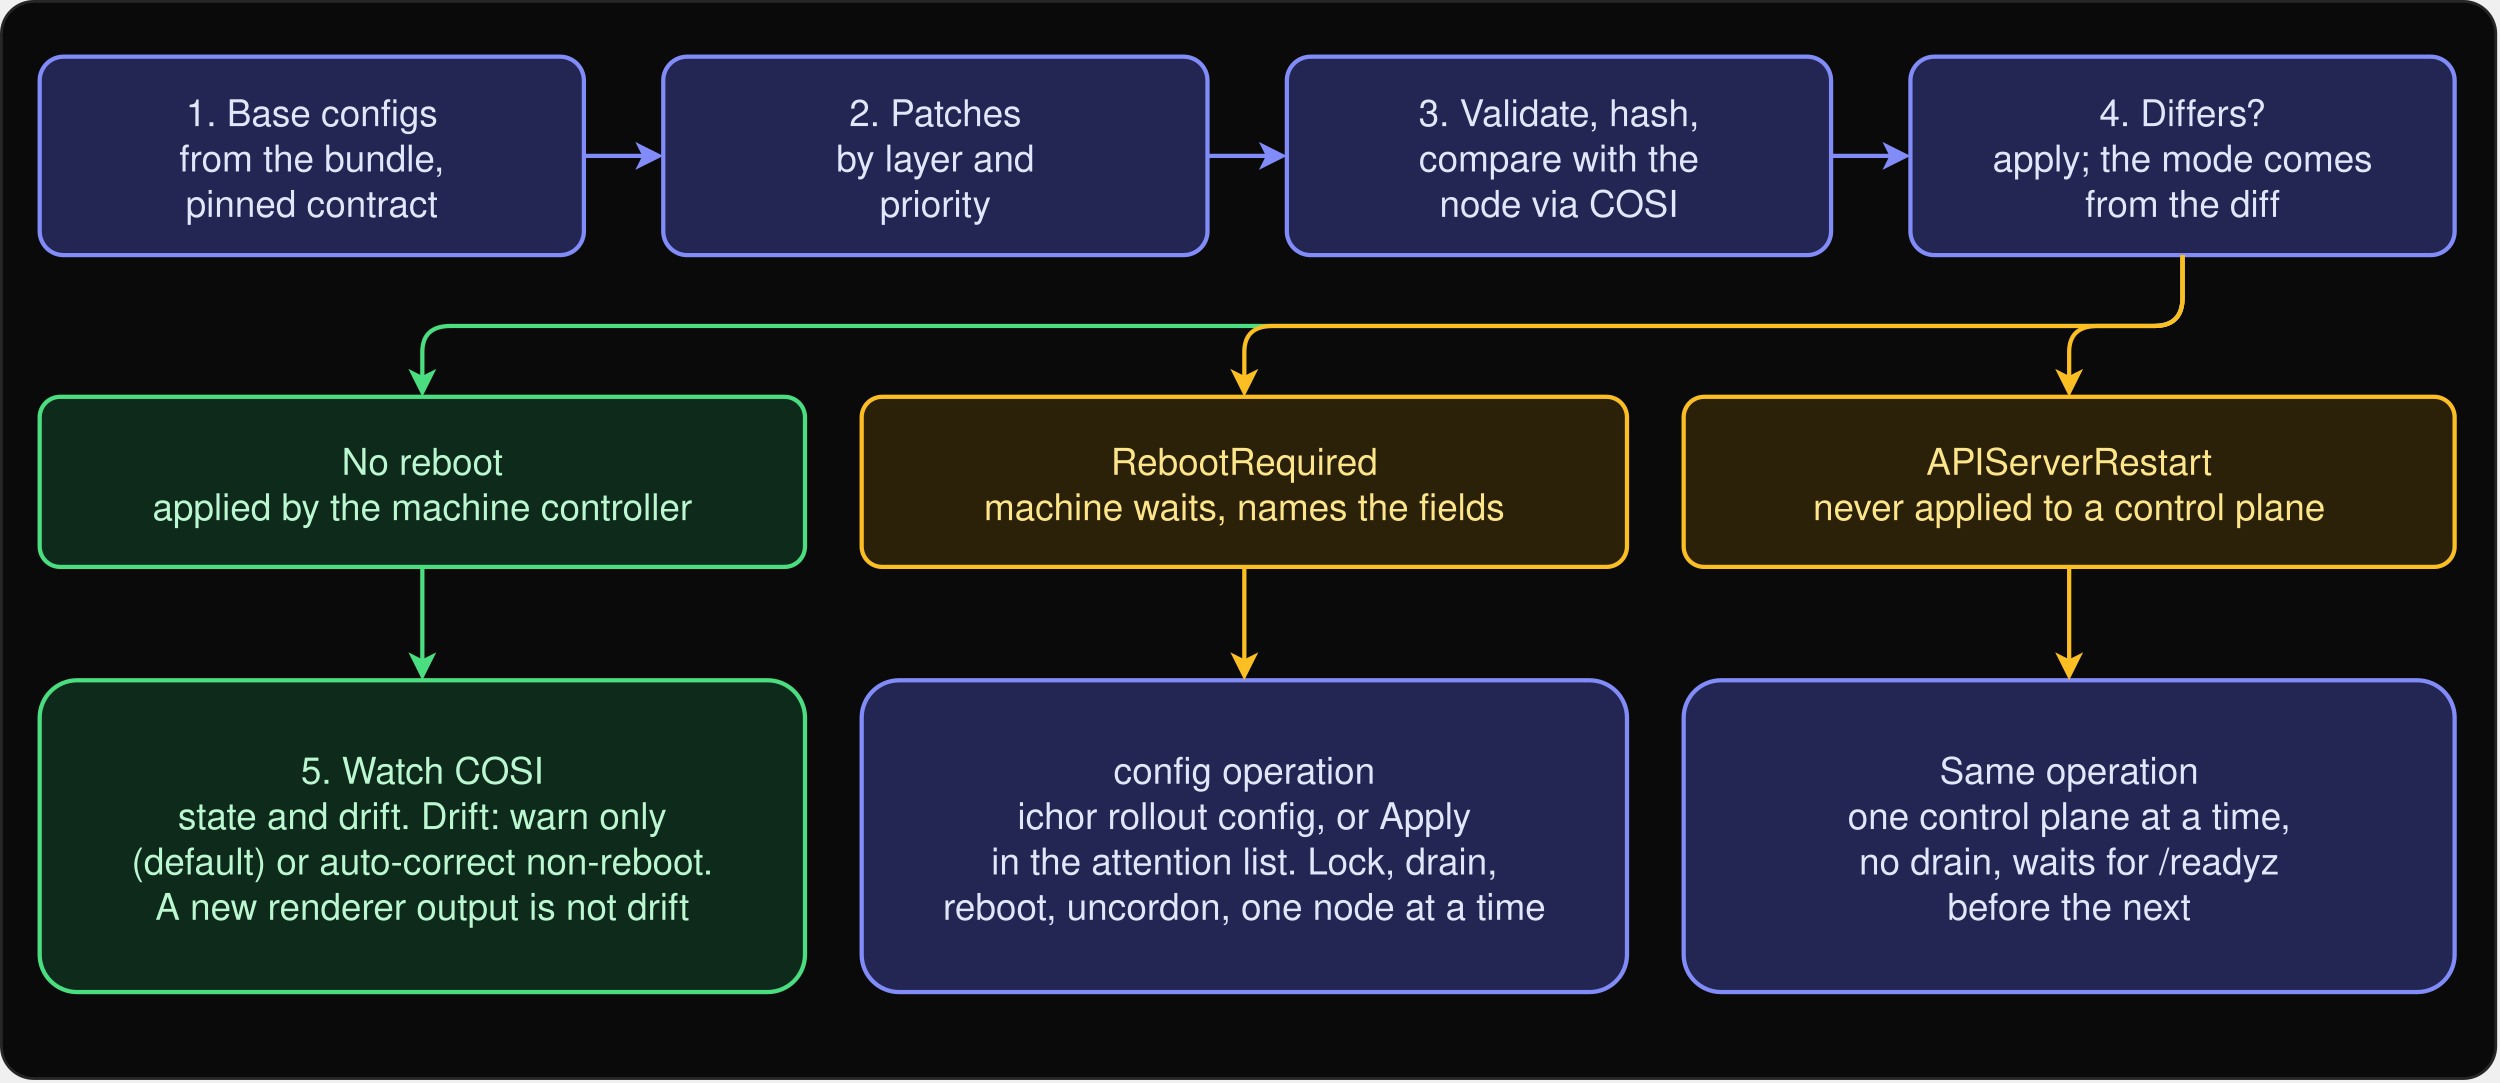
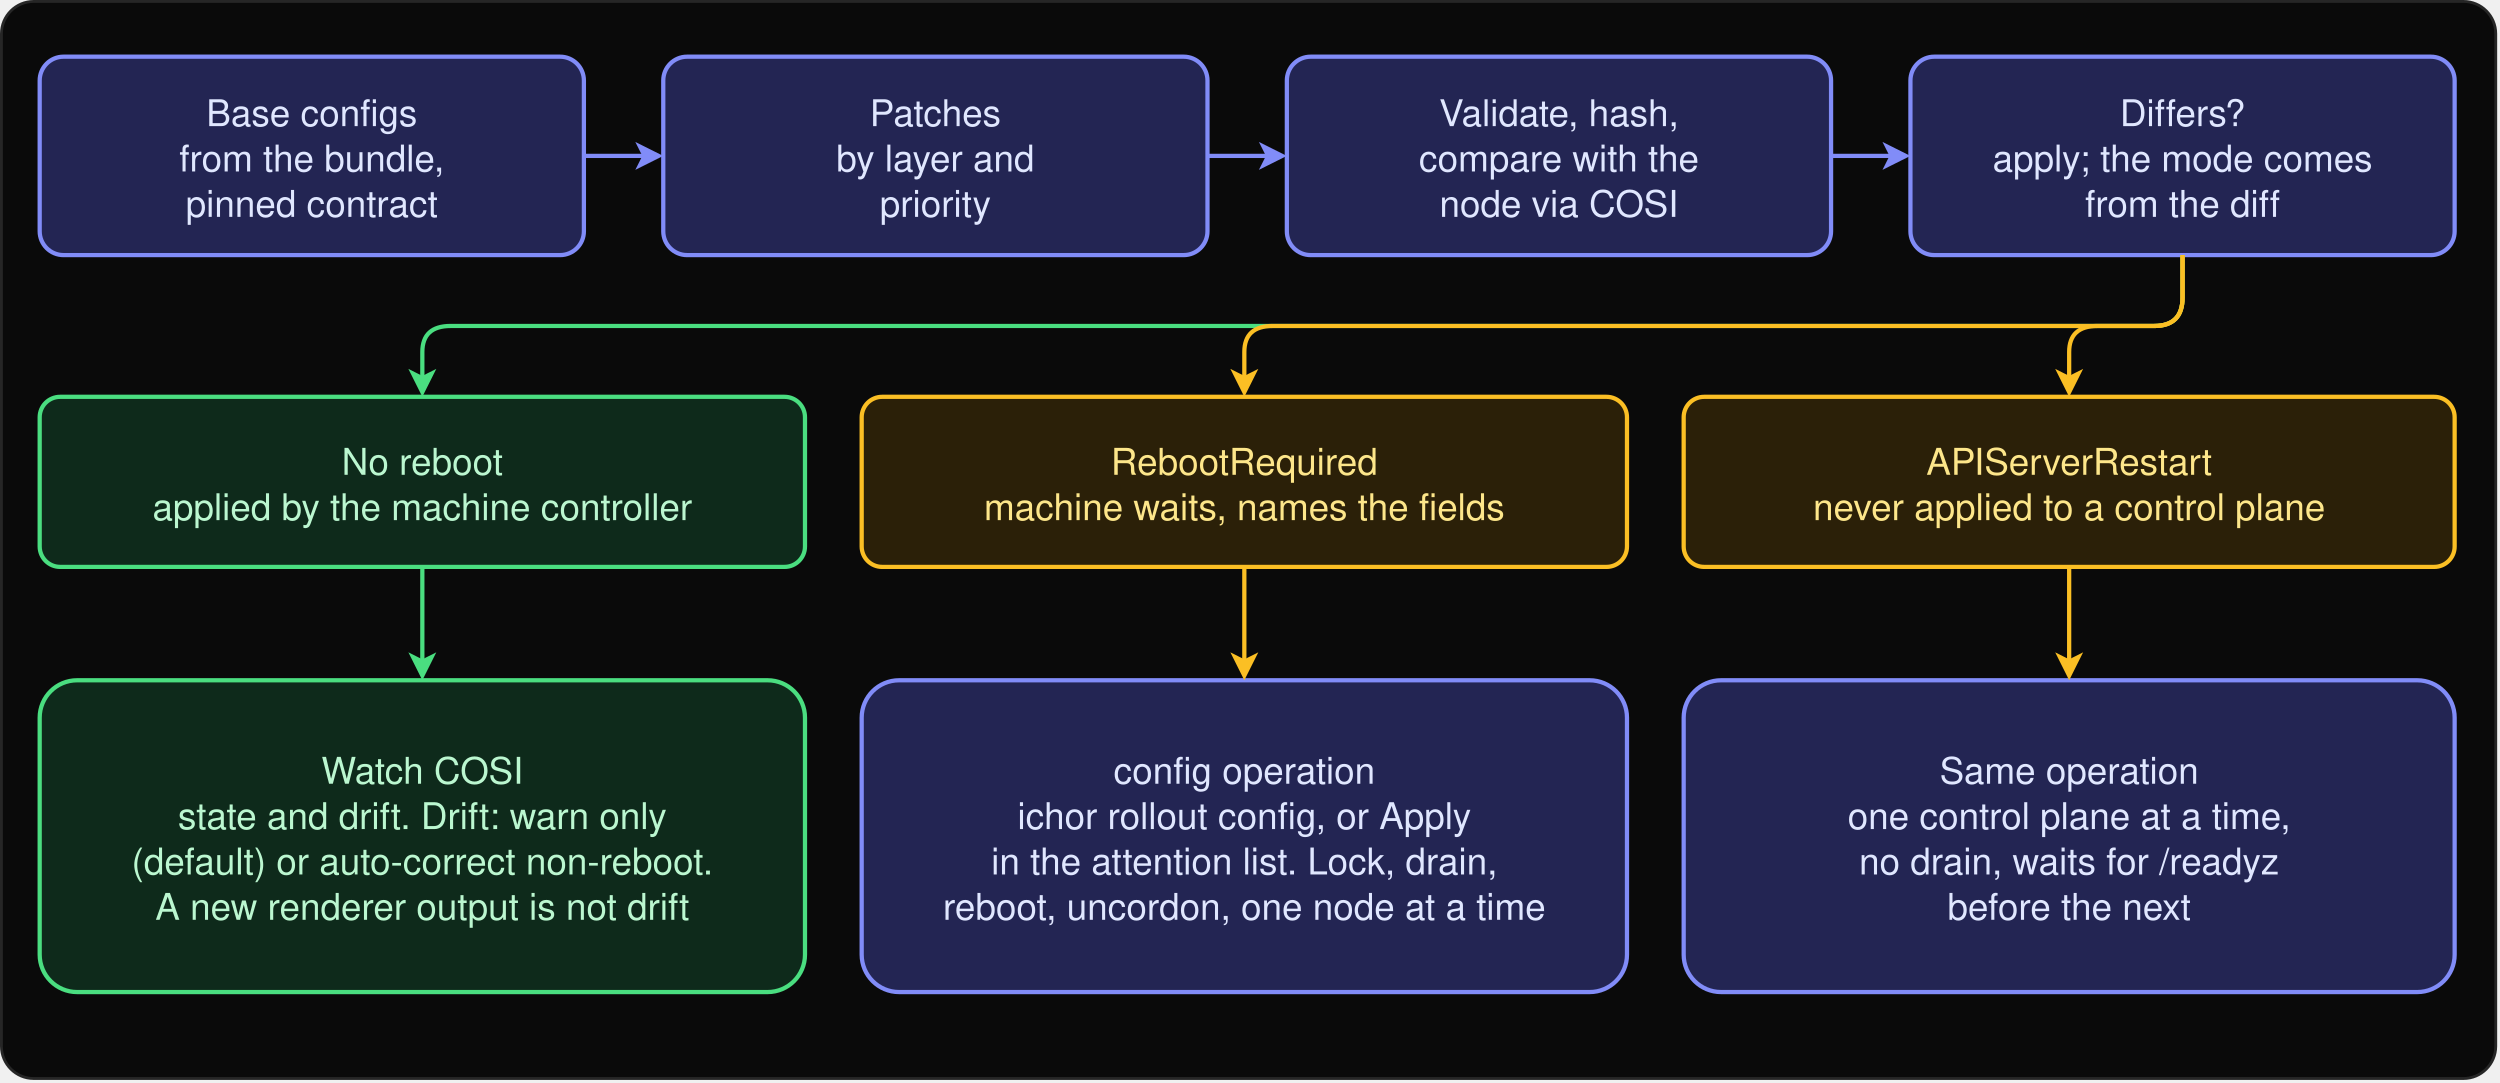
- <svg xmlns="http://www.w3.org/2000/svg" style="background: transparent; background-color: transparent; color-scheme: dark;" version="1.1" width="882px" height="382px" viewBox="0 0 882 382" content="&lt;mxfile host=&quot;Electron&quot;&gt;&#10;  &lt;diagram id=&quot;d&quot; name=&quot;d&quot;&gt;&#10;    &lt;mxGraphModel grid=&quot;0&quot; gridSize=&quot;10&quot; guides=&quot;1&quot; tooltips=&quot;1&quot; connect=&quot;1&quot; arrows=&quot;1&quot; fold=&quot;0&quot; page=&quot;0&quot; pageScale=&quot;1&quot; pageWidth=&quot;900&quot; pageHeight=&quot;400&quot; math=&quot;0&quot; shadow=&quot;0&quot;&gt;&#10;      &lt;root&gt;&#10;        &lt;mxCell id=&quot;0&quot; style=&quot;html=0;&quot; /&gt;&#10;        &lt;mxCell id=&quot;1&quot; parent=&quot;0&quot; style=&quot;html=0;&quot; /&gt;&#10;        &lt;mxCell id=&quot;bg&quot; parent=&quot;1&quot; style=&quot;rounded=1;arcSize=3;fillColor=light-dark(#FFFFFF,#0A0A0A);strokeColor=light-dark(#E5E5E5,#262626);strokeWidth=1;html=0;&quot; value=&quot;&quot; vertex=&quot;1&quot;&gt;&#10;          &lt;mxGeometry height=&quot;380&quot; width=&quot;880&quot; x=&quot;10&quot; y=&quot;10&quot; as=&quot;geometry&quot; /&gt;&#10;        &lt;/mxCell&gt;&#10;        &lt;mxCell id=&quot;a&quot; parent=&quot;1&quot; style=&quot;rounded=1;arcSize=12;fillColor=light-dark(#EEF2FF,#232553);strokeColor=light-dark(#6366F1,#818CF8);strokeWidth=1.5;fontColor=light-dark(#1E1B4B,#E0E7FF);fontFamily=Helvetica;fontSize=13;align=center;verticalAlign=middle;html=0;&quot; value=&quot;1. Base configs&amp;#xa;from the bundle,&amp;#xa;pinned contract&quot; vertex=&quot;1&quot;&gt;&#10;          &lt;mxGeometry height=&quot;70&quot; width=&quot;192&quot; x=&quot;24&quot; y=&quot;30&quot; as=&quot;geometry&quot; /&gt;&#10;        &lt;/mxCell&gt;&#10;        &lt;mxCell id=&quot;b&quot; parent=&quot;1&quot; style=&quot;rounded=1;arcSize=12;fillColor=light-dark(#EEF2FF,#232553);strokeColor=light-dark(#6366F1,#818CF8);strokeWidth=1.5;fontColor=light-dark(#1E1B4B,#E0E7FF);fontFamily=Helvetica;fontSize=13;align=center;verticalAlign=middle;html=0;&quot; value=&quot;2. Patches&amp;#xa;by layer and&amp;#xa;priority&quot; vertex=&quot;1&quot;&gt;&#10;          &lt;mxGeometry height=&quot;70&quot; width=&quot;192&quot; x=&quot;244&quot; y=&quot;30&quot; as=&quot;geometry&quot; /&gt;&#10;        &lt;/mxCell&gt;&#10;        &lt;mxCell id=&quot;c&quot; parent=&quot;1&quot; style=&quot;rounded=1;arcSize=12;fillColor=light-dark(#EEF2FF,#232553);strokeColor=light-dark(#6366F1,#818CF8);strokeWidth=1.5;fontColor=light-dark(#1E1B4B,#E0E7FF);fontFamily=Helvetica;fontSize=13;align=center;verticalAlign=middle;html=0;&quot; value=&quot;3. Validate, hash,&amp;#xa;compare with the&amp;#xa;node via COSI&quot; vertex=&quot;1&quot;&gt;&#10;          &lt;mxGeometry height=&quot;70&quot; width=&quot;192&quot; x=&quot;464&quot; y=&quot;30&quot; as=&quot;geometry&quot; /&gt;&#10;        &lt;/mxCell&gt;&#10;        &lt;mxCell id=&quot;d&quot; parent=&quot;1&quot; style=&quot;rounded=1;arcSize=12;fillColor=light-dark(#EEF2FF,#232553);strokeColor=light-dark(#6366F1,#818CF8);strokeWidth=1.5;fontColor=light-dark(#1E1B4B,#E0E7FF);fontFamily=Helvetica;fontSize=13;align=center;verticalAlign=middle;html=0;&quot; value=&quot;4. Differs?&amp;#xa;apply; the mode comes&amp;#xa;from the diff&quot; vertex=&quot;1&quot;&gt;&#10;          &lt;mxGeometry height=&quot;70&quot; width=&quot;192&quot; x=&quot;684&quot; y=&quot;30&quot; as=&quot;geometry&quot; /&gt;&#10;        &lt;/mxCell&gt;&#10;        &lt;mxCell id=&quot;m1&quot; parent=&quot;1&quot; style=&quot;rounded=1;arcSize=12;fillColor=light-dark(#F0FDF4,#0E2A1B);strokeColor=light-dark(#16A34A,#4ADE80);strokeWidth=1.5;fontColor=light-dark(#14532D,#BBF7D0);fontFamily=Helvetica;fontSize=13;align=center;verticalAlign=middle;html=0;&quot; value=&quot;No reboot&amp;#xa;applied by the machine controller&quot; vertex=&quot;1&quot;&gt;&#10;          &lt;mxGeometry height=&quot;60&quot; width=&quot;270&quot; x=&quot;24&quot; y=&quot;150&quot; as=&quot;geometry&quot; /&gt;&#10;        &lt;/mxCell&gt;&#10;        &lt;mxCell id=&quot;m2&quot; parent=&quot;1&quot; style=&quot;rounded=1;arcSize=12;fillColor=light-dark(#FFFBEB,#2B2008);strokeColor=light-dark(#D97706,#FBBF24);strokeWidth=1.5;fontColor=light-dark(#78350F,#FDE68A);fontFamily=Helvetica;fontSize=13;align=center;verticalAlign=middle;html=0;&quot; value=&quot;RebootRequired&amp;#xa;machine waits, names the fields&quot; vertex=&quot;1&quot;&gt;&#10;          &lt;mxGeometry height=&quot;60&quot; width=&quot;270&quot; x=&quot;314&quot; y=&quot;150&quot; as=&quot;geometry&quot; /&gt;&#10;        &lt;/mxCell&gt;&#10;        &lt;mxCell id=&quot;m3&quot; parent=&quot;1&quot; style=&quot;rounded=1;arcSize=12;fillColor=light-dark(#FFFBEB,#2B2008);strokeColor=light-dark(#D97706,#FBBF24);strokeWidth=1.5;fontColor=light-dark(#78350F,#FDE68A);fontFamily=Helvetica;fontSize=13;align=center;verticalAlign=middle;html=0;&quot; value=&quot;APIServerRestart&amp;#xa;never applied to a control plane&quot; vertex=&quot;1&quot;&gt;&#10;          &lt;mxGeometry height=&quot;60&quot; width=&quot;272&quot; x=&quot;604&quot; y=&quot;150&quot; as=&quot;geometry&quot; /&gt;&#10;        &lt;/mxCell&gt;&#10;        &lt;mxCell id=&quot;e&quot; parent=&quot;1&quot; style=&quot;rounded=1;arcSize=12;fillColor=light-dark(#F0FDF4,#0E2A1B);strokeColor=light-dark(#16A34A,#4ADE80);strokeWidth=1.5;fontColor=light-dark(#14532D,#BBF7D0);fontFamily=Helvetica;fontSize=13;align=center;verticalAlign=middle;html=0;&quot; value=&quot;5. Watch COSI&amp;#xa;state and drift. Drift: warn only&amp;#xa;(default) or auto-correct non-reboot.&amp;#xa;A new renderer output is not drift&quot; vertex=&quot;1&quot;&gt;&#10;          &lt;mxGeometry height=&quot;110&quot; width=&quot;270&quot; x=&quot;24&quot; y=&quot;250&quot; as=&quot;geometry&quot; /&gt;&#10;        &lt;/mxCell&gt;&#10;        &lt;mxCell id=&quot;o1&quot; parent=&quot;1&quot; style=&quot;rounded=1;arcSize=12;fillColor=light-dark(#EEF2FF,#232553);strokeColor=light-dark(#6366F1,#818CF8);strokeWidth=1.5;fontColor=light-dark(#1E1B4B,#E0E7FF);fontFamily=Helvetica;fontSize=13;align=center;verticalAlign=middle;html=0;&quot; value=&quot;config operation&amp;#xa;ichor rollout config, or Apply&amp;#xa;in the attention list. Lock, drain,&amp;#xa;reboot, uncordon, one node at a time&quot; vertex=&quot;1&quot;&gt;&#10;          &lt;mxGeometry height=&quot;110&quot; width=&quot;270&quot; x=&quot;314&quot; y=&quot;250&quot; as=&quot;geometry&quot; /&gt;&#10;        &lt;/mxCell&gt;&#10;        &lt;mxCell id=&quot;o2&quot; parent=&quot;1&quot; style=&quot;rounded=1;arcSize=12;fillColor=light-dark(#EEF2FF,#232553);strokeColor=light-dark(#6366F1,#818CF8);strokeWidth=1.5;fontColor=light-dark(#1E1B4B,#E0E7FF);fontFamily=Helvetica;fontSize=13;align=center;verticalAlign=middle;html=0;&quot; value=&quot;Same operation&amp;#xa;one control plane at a time,&amp;#xa;no drain, waits for /readyz&amp;#xa;before the next&quot; vertex=&quot;1&quot;&gt;&#10;          &lt;mxGeometry height=&quot;110&quot; width=&quot;272&quot; x=&quot;604&quot; y=&quot;250&quot; as=&quot;geometry&quot; /&gt;&#10;        &lt;/mxCell&gt;&#10;        &lt;mxCell id=&quot;e0&quot; edge=&quot;1&quot; parent=&quot;1&quot; source=&quot;a&quot; style=&quot;edgeStyle=orthogonalEdgeStyle;rounded=1;orthogonalLoop=1;jettySize=auto;strokeColor=light-dark(#6366F1,#818CF8);strokeWidth=1.5;endArrow=classic;endFill=1;endSize=5;startArrow=none;startFill=1;startSize=5;fontColor=light-dark(#404040,#D4D4D4);fontFamily=Helvetica;fontSize=12;labelBackgroundColor=light-dark(#FFFFFF,#0A0A0A);exitX=1;exitY=0.5;exitDx=0;exitDy=0;entryX=0;entryY=0.5;entryDx=0;entryDy=0;html=0;&quot; target=&quot;b&quot; value=&quot;&quot;&gt;&#10;          &lt;mxGeometry relative=&quot;1&quot; as=&quot;geometry&quot; /&gt;&#10;        &lt;/mxCell&gt;&#10;        &lt;mxCell id=&quot;e1&quot; edge=&quot;1&quot; parent=&quot;1&quot; source=&quot;b&quot; style=&quot;edgeStyle=orthogonalEdgeStyle;rounded=1;orthogonalLoop=1;jettySize=auto;strokeColor=light-dark(#6366F1,#818CF8);strokeWidth=1.5;endArrow=classic;endFill=1;endSize=5;startArrow=none;startFill=1;startSize=5;fontColor=light-dark(#404040,#D4D4D4);fontFamily=Helvetica;fontSize=12;labelBackgroundColor=light-dark(#FFFFFF,#0A0A0A);exitX=1;exitY=0.5;exitDx=0;exitDy=0;entryX=0;entryY=0.5;entryDx=0;entryDy=0;html=0;&quot; target=&quot;c&quot; value=&quot;&quot;&gt;&#10;          &lt;mxGeometry relative=&quot;1&quot; as=&quot;geometry&quot; /&gt;&#10;        &lt;/mxCell&gt;&#10;        &lt;mxCell id=&quot;e2&quot; edge=&quot;1&quot; parent=&quot;1&quot; source=&quot;c&quot; style=&quot;edgeStyle=orthogonalEdgeStyle;rounded=1;orthogonalLoop=1;jettySize=auto;strokeColor=light-dark(#6366F1,#818CF8);strokeWidth=1.5;endArrow=classic;endFill=1;endSize=5;startArrow=none;startFill=1;startSize=5;fontColor=light-dark(#404040,#D4D4D4);fontFamily=Helvetica;fontSize=12;labelBackgroundColor=light-dark(#FFFFFF,#0A0A0A);exitX=1;exitY=0.5;exitDx=0;exitDy=0;entryX=0;entryY=0.5;entryDx=0;entryDy=0;html=0;&quot; target=&quot;d&quot; value=&quot;&quot;&gt;&#10;          &lt;mxGeometry relative=&quot;1&quot; as=&quot;geometry&quot; /&gt;&#10;        &lt;/mxCell&gt;&#10;        &lt;mxCell id=&quot;e3&quot; edge=&quot;1&quot; parent=&quot;1&quot; source=&quot;d&quot; style=&quot;edgeStyle=orthogonalEdgeStyle;rounded=1;orthogonalLoop=1;jettySize=auto;strokeColor=light-dark(#16A34A,#4ADE80);strokeWidth=1.5;endArrow=classic;endFill=1;endSize=5;startArrow=none;startFill=1;startSize=5;fontColor=light-dark(#404040,#D4D4D4);fontFamily=Helvetica;fontSize=12;labelBackgroundColor=light-dark(#FFFFFF,#0A0A0A);exitX=0.5;exitY=1;exitDx=0;exitDy=0;entryX=0.5;entryY=0;entryDx=0;entryDy=0;html=0;&quot; target=&quot;m1&quot; value=&quot;&quot;&gt;&#10;          &lt;mxGeometry relative=&quot;1&quot; as=&quot;geometry&quot; /&gt;&#10;        &lt;/mxCell&gt;&#10;        &lt;mxCell id=&quot;e4&quot; edge=&quot;1&quot; parent=&quot;1&quot; source=&quot;d&quot; style=&quot;edgeStyle=orthogonalEdgeStyle;rounded=1;orthogonalLoop=1;jettySize=auto;strokeColor=light-dark(#D97706,#FBBF24);strokeWidth=1.5;endArrow=classic;endFill=1;endSize=5;startArrow=none;startFill=1;startSize=5;fontColor=light-dark(#404040,#D4D4D4);fontFamily=Helvetica;fontSize=12;labelBackgroundColor=light-dark(#FFFFFF,#0A0A0A);exitX=0.5;exitY=1;exitDx=0;exitDy=0;entryX=0.5;entryY=0;entryDx=0;entryDy=0;html=0;&quot; target=&quot;m2&quot; value=&quot;&quot;&gt;&#10;          &lt;mxGeometry relative=&quot;1&quot; as=&quot;geometry&quot; /&gt;&#10;        &lt;/mxCell&gt;&#10;        &lt;mxCell id=&quot;e5&quot; edge=&quot;1&quot; parent=&quot;1&quot; source=&quot;d&quot; style=&quot;edgeStyle=orthogonalEdgeStyle;rounded=1;orthogonalLoop=1;jettySize=auto;strokeColor=light-dark(#D97706,#FBBF24);strokeWidth=1.5;endArrow=classic;endFill=1;endSize=5;startArrow=none;startFill=1;startSize=5;fontColor=light-dark(#404040,#D4D4D4);fontFamily=Helvetica;fontSize=12;labelBackgroundColor=light-dark(#FFFFFF,#0A0A0A);exitX=0.5;exitY=1;exitDx=0;exitDy=0;entryX=0.5;entryY=0;entryDx=0;entryDy=0;html=0;&quot; target=&quot;m3&quot; value=&quot;&quot;&gt;&#10;          &lt;mxGeometry relative=&quot;1&quot; as=&quot;geometry&quot; /&gt;&#10;        &lt;/mxCell&gt;&#10;        &lt;mxCell id=&quot;e6&quot; edge=&quot;1&quot; parent=&quot;1&quot; source=&quot;m1&quot; style=&quot;edgeStyle=orthogonalEdgeStyle;rounded=1;orthogonalLoop=1;jettySize=auto;strokeColor=light-dark(#16A34A,#4ADE80);strokeWidth=1.5;endArrow=classic;endFill=1;endSize=5;startArrow=none;startFill=1;startSize=5;fontColor=light-dark(#404040,#D4D4D4);fontFamily=Helvetica;fontSize=12;labelBackgroundColor=light-dark(#FFFFFF,#0A0A0A);exitX=0.5;exitY=1;exitDx=0;exitDy=0;entryX=0.5;entryY=0;entryDx=0;entryDy=0;html=0;&quot; target=&quot;e&quot; value=&quot;&quot;&gt;&#10;          &lt;mxGeometry relative=&quot;1&quot; as=&quot;geometry&quot; /&gt;&#10;        &lt;/mxCell&gt;&#10;        &lt;mxCell id=&quot;e7&quot; edge=&quot;1&quot; parent=&quot;1&quot; source=&quot;m2&quot; style=&quot;edgeStyle=orthogonalEdgeStyle;rounded=1;orthogonalLoop=1;jettySize=auto;strokeColor=light-dark(#D97706,#FBBF24);strokeWidth=1.5;endArrow=classic;endFill=1;endSize=5;startArrow=none;startFill=1;startSize=5;fontColor=light-dark(#404040,#D4D4D4);fontFamily=Helvetica;fontSize=12;labelBackgroundColor=light-dark(#FFFFFF,#0A0A0A);exitX=0.5;exitY=1;exitDx=0;exitDy=0;entryX=0.5;entryY=0;entryDx=0;entryDy=0;html=0;&quot; target=&quot;o1&quot; value=&quot;&quot;&gt;&#10;          &lt;mxGeometry relative=&quot;1&quot; as=&quot;geometry&quot; /&gt;&#10;        &lt;/mxCell&gt;&#10;        &lt;mxCell id=&quot;e8&quot; edge=&quot;1&quot; parent=&quot;1&quot; source=&quot;m3&quot; style=&quot;edgeStyle=orthogonalEdgeStyle;rounded=1;orthogonalLoop=1;jettySize=auto;strokeColor=light-dark(#D97706,#FBBF24);strokeWidth=1.5;endArrow=classic;endFill=1;endSize=5;startArrow=none;startFill=1;startSize=5;fontColor=light-dark(#404040,#D4D4D4);fontFamily=Helvetica;fontSize=12;labelBackgroundColor=light-dark(#FFFFFF,#0A0A0A);exitX=0.5;exitY=1;exitDx=0;exitDy=0;entryX=0.5;entryY=0;entryDx=0;entryDy=0;html=0;&quot; target=&quot;o2&quot; value=&quot;&quot;&gt;&#10;          &lt;mxGeometry relative=&quot;1&quot; as=&quot;geometry&quot; /&gt;&#10;        &lt;/mxCell&gt;&#10;      &lt;/root&gt;&#10;    &lt;/mxGraphModel&gt;&#10;  &lt;/diagram&gt;&#10;&lt;/mxfile&gt;&#10;">
+ <svg xmlns="http://www.w3.org/2000/svg" style="background: transparent; background-color: transparent; color-scheme: dark;" version="1.1" width="882px" height="382px" viewBox="0 0 882 382" content="&lt;mxfile host=&quot;Electron&quot;&gt;&#10;  &lt;diagram id=&quot;d&quot; name=&quot;d&quot;&gt;&#10;    &lt;mxGraphModel grid=&quot;0&quot; gridSize=&quot;10&quot; guides=&quot;1&quot; tooltips=&quot;1&quot; connect=&quot;1&quot; arrows=&quot;1&quot; fold=&quot;0&quot; page=&quot;0&quot; pageScale=&quot;1&quot; pageWidth=&quot;900&quot; pageHeight=&quot;400&quot; math=&quot;0&quot; shadow=&quot;0&quot;&gt;&#10;      &lt;root&gt;&#10;        &lt;mxCell id=&quot;0&quot; style=&quot;html=0;&quot; /&gt;&#10;        &lt;mxCell id=&quot;1&quot; parent=&quot;0&quot; style=&quot;html=0;&quot; /&gt;&#10;        &lt;mxCell id=&quot;bg&quot; parent=&quot;1&quot; style=&quot;rounded=1;arcSize=3;fillColor=light-dark(#FFFFFF,#0A0A0A);strokeColor=light-dark(#E5E5E5,#262626);strokeWidth=1;html=0;&quot; value=&quot;&quot; vertex=&quot;1&quot;&gt;&#10;          &lt;mxGeometry height=&quot;380&quot; width=&quot;880&quot; x=&quot;10&quot; y=&quot;10&quot; as=&quot;geometry&quot; /&gt;&#10;        &lt;/mxCell&gt;&#10;        &lt;mxCell id=&quot;a&quot; parent=&quot;1&quot; style=&quot;rounded=1;arcSize=12;fillColor=light-dark(#EEF2FF,#232553);strokeColor=light-dark(#6366F1,#818CF8);strokeWidth=1.5;fontColor=light-dark(#1E1B4B,#E0E7FF);fontFamily=Helvetica;fontSize=13;align=center;verticalAlign=middle;html=0;&quot; value=&quot;Base configs&amp;#xa;from the bundle,&amp;#xa;pinned contract&quot; vertex=&quot;1&quot;&gt;&#10;          &lt;mxGeometry height=&quot;70&quot; width=&quot;192&quot; x=&quot;24&quot; y=&quot;30&quot; as=&quot;geometry&quot; /&gt;&#10;        &lt;/mxCell&gt;&#10;        &lt;mxCell id=&quot;b&quot; parent=&quot;1&quot; style=&quot;rounded=1;arcSize=12;fillColor=light-dark(#EEF2FF,#232553);strokeColor=light-dark(#6366F1,#818CF8);strokeWidth=1.5;fontColor=light-dark(#1E1B4B,#E0E7FF);fontFamily=Helvetica;fontSize=13;align=center;verticalAlign=middle;html=0;&quot; value=&quot;Patches&amp;#xa;by layer and&amp;#xa;priority&quot; vertex=&quot;1&quot;&gt;&#10;          &lt;mxGeometry height=&quot;70&quot; width=&quot;192&quot; x=&quot;244&quot; y=&quot;30&quot; as=&quot;geometry&quot; /&gt;&#10;        &lt;/mxCell&gt;&#10;        &lt;mxCell id=&quot;c&quot; parent=&quot;1&quot; style=&quot;rounded=1;arcSize=12;fillColor=light-dark(#EEF2FF,#232553);strokeColor=light-dark(#6366F1,#818CF8);strokeWidth=1.5;fontColor=light-dark(#1E1B4B,#E0E7FF);fontFamily=Helvetica;fontSize=13;align=center;verticalAlign=middle;html=0;&quot; value=&quot;Validate, hash,&amp;#xa;compare with the&amp;#xa;node via COSI&quot; vertex=&quot;1&quot;&gt;&#10;          &lt;mxGeometry height=&quot;70&quot; width=&quot;192&quot; x=&quot;464&quot; y=&quot;30&quot; as=&quot;geometry&quot; /&gt;&#10;        &lt;/mxCell&gt;&#10;        &lt;mxCell id=&quot;d&quot; parent=&quot;1&quot; style=&quot;rounded=1;arcSize=12;fillColor=light-dark(#EEF2FF,#232553);strokeColor=light-dark(#6366F1,#818CF8);strokeWidth=1.5;fontColor=light-dark(#1E1B4B,#E0E7FF);fontFamily=Helvetica;fontSize=13;align=center;verticalAlign=middle;html=0;&quot; value=&quot;Differs?&amp;#xa;apply; the mode comes&amp;#xa;from the diff&quot; vertex=&quot;1&quot;&gt;&#10;          &lt;mxGeometry height=&quot;70&quot; width=&quot;192&quot; x=&quot;684&quot; y=&quot;30&quot; as=&quot;geometry&quot; /&gt;&#10;        &lt;/mxCell&gt;&#10;        &lt;mxCell id=&quot;m1&quot; parent=&quot;1&quot; style=&quot;rounded=1;arcSize=12;fillColor=light-dark(#F0FDF4,#0E2A1B);strokeColor=light-dark(#16A34A,#4ADE80);strokeWidth=1.5;fontColor=light-dark(#14532D,#BBF7D0);fontFamily=Helvetica;fontSize=13;align=center;verticalAlign=middle;html=0;&quot; value=&quot;No reboot&amp;#xa;applied by the machine controller&quot; vertex=&quot;1&quot;&gt;&#10;          &lt;mxGeometry height=&quot;60&quot; width=&quot;270&quot; x=&quot;24&quot; y=&quot;150&quot; as=&quot;geometry&quot; /&gt;&#10;        &lt;/mxCell&gt;&#10;        &lt;mxCell id=&quot;m2&quot; parent=&quot;1&quot; style=&quot;rounded=1;arcSize=12;fillColor=light-dark(#FFFBEB,#2B2008);strokeColor=light-dark(#D97706,#FBBF24);strokeWidth=1.5;fontColor=light-dark(#78350F,#FDE68A);fontFamily=Helvetica;fontSize=13;align=center;verticalAlign=middle;html=0;&quot; value=&quot;RebootRequired&amp;#xa;machine waits, names the fields&quot; vertex=&quot;1&quot;&gt;&#10;          &lt;mxGeometry height=&quot;60&quot; width=&quot;270&quot; x=&quot;314&quot; y=&quot;150&quot; as=&quot;geometry&quot; /&gt;&#10;        &lt;/mxCell&gt;&#10;        &lt;mxCell id=&quot;m3&quot; parent=&quot;1&quot; style=&quot;rounded=1;arcSize=12;fillColor=light-dark(#FFFBEB,#2B2008);strokeColor=light-dark(#D97706,#FBBF24);strokeWidth=1.5;fontColor=light-dark(#78350F,#FDE68A);fontFamily=Helvetica;fontSize=13;align=center;verticalAlign=middle;html=0;&quot; value=&quot;APIServerRestart&amp;#xa;never applied to a control plane&quot; vertex=&quot;1&quot;&gt;&#10;          &lt;mxGeometry height=&quot;60&quot; width=&quot;272&quot; x=&quot;604&quot; y=&quot;150&quot; as=&quot;geometry&quot; /&gt;&#10;        &lt;/mxCell&gt;&#10;        &lt;mxCell id=&quot;e&quot; parent=&quot;1&quot; style=&quot;rounded=1;arcSize=12;fillColor=light-dark(#F0FDF4,#0E2A1B);strokeColor=light-dark(#16A34A,#4ADE80);strokeWidth=1.5;fontColor=light-dark(#14532D,#BBF7D0);fontFamily=Helvetica;fontSize=13;align=center;verticalAlign=middle;html=0;&quot; value=&quot;Watch COSI&amp;#xa;state and drift. Drift: warn only&amp;#xa;(default) or auto-correct non-reboot.&amp;#xa;A new renderer output is not drift&quot; vertex=&quot;1&quot;&gt;&#10;          &lt;mxGeometry height=&quot;110&quot; width=&quot;270&quot; x=&quot;24&quot; y=&quot;250&quot; as=&quot;geometry&quot; /&gt;&#10;        &lt;/mxCell&gt;&#10;        &lt;mxCell id=&quot;o1&quot; parent=&quot;1&quot; style=&quot;rounded=1;arcSize=12;fillColor=light-dark(#EEF2FF,#232553);strokeColor=light-dark(#6366F1,#818CF8);strokeWidth=1.5;fontColor=light-dark(#1E1B4B,#E0E7FF);fontFamily=Helvetica;fontSize=13;align=center;verticalAlign=middle;html=0;&quot; value=&quot;config operation&amp;#xa;ichor rollout config, or Apply&amp;#xa;in the attention list. Lock, drain,&amp;#xa;reboot, uncordon, one node at a time&quot; vertex=&quot;1&quot;&gt;&#10;          &lt;mxGeometry height=&quot;110&quot; width=&quot;270&quot; x=&quot;314&quot; y=&quot;250&quot; as=&quot;geometry&quot; /&gt;&#10;        &lt;/mxCell&gt;&#10;        &lt;mxCell id=&quot;o2&quot; parent=&quot;1&quot; style=&quot;rounded=1;arcSize=12;fillColor=light-dark(#EEF2FF,#232553);strokeColor=light-dark(#6366F1,#818CF8);strokeWidth=1.5;fontColor=light-dark(#1E1B4B,#E0E7FF);fontFamily=Helvetica;fontSize=13;align=center;verticalAlign=middle;html=0;&quot; value=&quot;Same operation&amp;#xa;one control plane at a time,&amp;#xa;no drain, waits for /readyz&amp;#xa;before the next&quot; vertex=&quot;1&quot;&gt;&#10;          &lt;mxGeometry height=&quot;110&quot; width=&quot;272&quot; x=&quot;604&quot; y=&quot;250&quot; as=&quot;geometry&quot; /&gt;&#10;        &lt;/mxCell&gt;&#10;        &lt;mxCell id=&quot;e0&quot; edge=&quot;1&quot; parent=&quot;1&quot; source=&quot;a&quot; style=&quot;edgeStyle=orthogonalEdgeStyle;rounded=1;orthogonalLoop=1;jettySize=auto;strokeColor=light-dark(#6366F1,#818CF8);strokeWidth=1.5;endArrow=classic;endFill=1;endSize=5;startArrow=none;startFill=1;startSize=5;fontColor=light-dark(#404040,#D4D4D4);fontFamily=Helvetica;fontSize=12;labelBackgroundColor=light-dark(#FFFFFF,#0A0A0A);exitX=1;exitY=0.5;exitDx=0;exitDy=0;entryX=0;entryY=0.5;entryDx=0;entryDy=0;html=0;&quot; target=&quot;b&quot; value=&quot;&quot;&gt;&#10;          &lt;mxGeometry relative=&quot;1&quot; as=&quot;geometry&quot; /&gt;&#10;        &lt;/mxCell&gt;&#10;        &lt;mxCell id=&quot;e1&quot; edge=&quot;1&quot; parent=&quot;1&quot; source=&quot;b&quot; style=&quot;edgeStyle=orthogonalEdgeStyle;rounded=1;orthogonalLoop=1;jettySize=auto;strokeColor=light-dark(#6366F1,#818CF8);strokeWidth=1.5;endArrow=classic;endFill=1;endSize=5;startArrow=none;startFill=1;startSize=5;fontColor=light-dark(#404040,#D4D4D4);fontFamily=Helvetica;fontSize=12;labelBackgroundColor=light-dark(#FFFFFF,#0A0A0A);exitX=1;exitY=0.5;exitDx=0;exitDy=0;entryX=0;entryY=0.5;entryDx=0;entryDy=0;html=0;&quot; target=&quot;c&quot; value=&quot;&quot;&gt;&#10;          &lt;mxGeometry relative=&quot;1&quot; as=&quot;geometry&quot; /&gt;&#10;        &lt;/mxCell&gt;&#10;        &lt;mxCell id=&quot;e2&quot; edge=&quot;1&quot; parent=&quot;1&quot; source=&quot;c&quot; style=&quot;edgeStyle=orthogonalEdgeStyle;rounded=1;orthogonalLoop=1;jettySize=auto;strokeColor=light-dark(#6366F1,#818CF8);strokeWidth=1.5;endArrow=classic;endFill=1;endSize=5;startArrow=none;startFill=1;startSize=5;fontColor=light-dark(#404040,#D4D4D4);fontFamily=Helvetica;fontSize=12;labelBackgroundColor=light-dark(#FFFFFF,#0A0A0A);exitX=1;exitY=0.5;exitDx=0;exitDy=0;entryX=0;entryY=0.5;entryDx=0;entryDy=0;html=0;&quot; target=&quot;d&quot; value=&quot;&quot;&gt;&#10;          &lt;mxGeometry relative=&quot;1&quot; as=&quot;geometry&quot; /&gt;&#10;        &lt;/mxCell&gt;&#10;        &lt;mxCell id=&quot;e3&quot; edge=&quot;1&quot; parent=&quot;1&quot; source=&quot;d&quot; style=&quot;edgeStyle=orthogonalEdgeStyle;rounded=1;orthogonalLoop=1;jettySize=auto;strokeColor=light-dark(#16A34A,#4ADE80);strokeWidth=1.5;endArrow=classic;endFill=1;endSize=5;startArrow=none;startFill=1;startSize=5;fontColor=light-dark(#404040,#D4D4D4);fontFamily=Helvetica;fontSize=12;labelBackgroundColor=light-dark(#FFFFFF,#0A0A0A);exitX=0.5;exitY=1;exitDx=0;exitDy=0;entryX=0.5;entryY=0;entryDx=0;entryDy=0;html=0;&quot; target=&quot;m1&quot; value=&quot;&quot;&gt;&#10;          &lt;mxGeometry relative=&quot;1&quot; as=&quot;geometry&quot; /&gt;&#10;        &lt;/mxCell&gt;&#10;        &lt;mxCell id=&quot;e4&quot; edge=&quot;1&quot; parent=&quot;1&quot; source=&quot;d&quot; style=&quot;edgeStyle=orthogonalEdgeStyle;rounded=1;orthogonalLoop=1;jettySize=auto;strokeColor=light-dark(#D97706,#FBBF24);strokeWidth=1.5;endArrow=classic;endFill=1;endSize=5;startArrow=none;startFill=1;startSize=5;fontColor=light-dark(#404040,#D4D4D4);fontFamily=Helvetica;fontSize=12;labelBackgroundColor=light-dark(#FFFFFF,#0A0A0A);exitX=0.5;exitY=1;exitDx=0;exitDy=0;entryX=0.5;entryY=0;entryDx=0;entryDy=0;html=0;&quot; target=&quot;m2&quot; value=&quot;&quot;&gt;&#10;          &lt;mxGeometry relative=&quot;1&quot; as=&quot;geometry&quot; /&gt;&#10;        &lt;/mxCell&gt;&#10;        &lt;mxCell id=&quot;e5&quot; edge=&quot;1&quot; parent=&quot;1&quot; source=&quot;d&quot; style=&quot;edgeStyle=orthogonalEdgeStyle;rounded=1;orthogonalLoop=1;jettySize=auto;strokeColor=light-dark(#D97706,#FBBF24);strokeWidth=1.5;endArrow=classic;endFill=1;endSize=5;startArrow=none;startFill=1;startSize=5;fontColor=light-dark(#404040,#D4D4D4);fontFamily=Helvetica;fontSize=12;labelBackgroundColor=light-dark(#FFFFFF,#0A0A0A);exitX=0.5;exitY=1;exitDx=0;exitDy=0;entryX=0.5;entryY=0;entryDx=0;entryDy=0;html=0;&quot; target=&quot;m3&quot; value=&quot;&quot;&gt;&#10;          &lt;mxGeometry relative=&quot;1&quot; as=&quot;geometry&quot; /&gt;&#10;        &lt;/mxCell&gt;&#10;        &lt;mxCell id=&quot;e6&quot; edge=&quot;1&quot; parent=&quot;1&quot; source=&quot;m1&quot; style=&quot;edgeStyle=orthogonalEdgeStyle;rounded=1;orthogonalLoop=1;jettySize=auto;strokeColor=light-dark(#16A34A,#4ADE80);strokeWidth=1.5;endArrow=classic;endFill=1;endSize=5;startArrow=none;startFill=1;startSize=5;fontColor=light-dark(#404040,#D4D4D4);fontFamily=Helvetica;fontSize=12;labelBackgroundColor=light-dark(#FFFFFF,#0A0A0A);exitX=0.5;exitY=1;exitDx=0;exitDy=0;entryX=0.5;entryY=0;entryDx=0;entryDy=0;html=0;&quot; target=&quot;e&quot; value=&quot;&quot;&gt;&#10;          &lt;mxGeometry relative=&quot;1&quot; as=&quot;geometry&quot; /&gt;&#10;        &lt;/mxCell&gt;&#10;        &lt;mxCell id=&quot;e7&quot; edge=&quot;1&quot; parent=&quot;1&quot; source=&quot;m2&quot; style=&quot;edgeStyle=orthogonalEdgeStyle;rounded=1;orthogonalLoop=1;jettySize=auto;strokeColor=light-dark(#D97706,#FBBF24);strokeWidth=1.5;endArrow=classic;endFill=1;endSize=5;startArrow=none;startFill=1;startSize=5;fontColor=light-dark(#404040,#D4D4D4);fontFamily=Helvetica;fontSize=12;labelBackgroundColor=light-dark(#FFFFFF,#0A0A0A);exitX=0.5;exitY=1;exitDx=0;exitDy=0;entryX=0.5;entryY=0;entryDx=0;entryDy=0;html=0;&quot; target=&quot;o1&quot; value=&quot;&quot;&gt;&#10;          &lt;mxGeometry relative=&quot;1&quot; as=&quot;geometry&quot; /&gt;&#10;        &lt;/mxCell&gt;&#10;        &lt;mxCell id=&quot;e8&quot; edge=&quot;1&quot; parent=&quot;1&quot; source=&quot;m3&quot; style=&quot;edgeStyle=orthogonalEdgeStyle;rounded=1;orthogonalLoop=1;jettySize=auto;strokeColor=light-dark(#D97706,#FBBF24);strokeWidth=1.5;endArrow=classic;endFill=1;endSize=5;startArrow=none;startFill=1;startSize=5;fontColor=light-dark(#404040,#D4D4D4);fontFamily=Helvetica;fontSize=12;labelBackgroundColor=light-dark(#FFFFFF,#0A0A0A);exitX=0.5;exitY=1;exitDx=0;exitDy=0;entryX=0.5;entryY=0;entryDx=0;entryDy=0;html=0;&quot; target=&quot;o2&quot; value=&quot;&quot;&gt;&#10;          &lt;mxGeometry relative=&quot;1&quot; as=&quot;geometry&quot; /&gt;&#10;        &lt;/mxCell&gt;&#10;      &lt;/root&gt;&#10;    &lt;/mxGraphModel&gt;&#10;  &lt;/diagram&gt;&#10;&lt;/mxfile&gt;&#10;">
  <defs />
  <g>
    <g data-cell-id="0">
      <g data-cell-id="1">
        <g data-cell-id="bg">
          <g transform="translate(0.5,0.5)">
            <rect x="0" y="0" width="880" height="380" rx="11.4" ry="11.4" fill="#ffffff" stroke="#e5e5e5" pointer-events="all" style="fill: rgb(10, 10, 10); stroke: rgb(38, 38, 38);" />
          </g>
        </g>
        <g data-cell-id="a">
          <g>
            <rect x="14" y="20" width="192" height="70" rx="8.4" ry="8.4" fill="#eef2ff" stroke="#6366f1" stroke-width="1.5" pointer-events="all" style="fill: rgb(35, 37, 83); stroke: rgb(129, 140, 248);" />
          </g>
          <g>
            <g fill="#1E1B4B" font-family="Helvetica" text-anchor="middle" font-size="13px" style="fill: rgb(224, 231, 255);">
-               <text x="110" y="44.5">1. Base configs</text>
+               <text x="110" y="44.5">Base configs</text>
              <text x="110" y="60.5">from the bundle,</text>
              <text x="110" y="76.5">pinned contract</text>
            </g>
          </g>
        </g>
        <g data-cell-id="b">
          <g>
            <rect x="234" y="20" width="192" height="70" rx="8.4" ry="8.4" fill="#eef2ff" stroke="#6366f1" stroke-width="1.5" pointer-events="all" style="fill: rgb(35, 37, 83); stroke: rgb(129, 140, 248);" />
          </g>
          <g>
            <g fill="#1E1B4B" font-family="Helvetica" text-anchor="middle" font-size="13px" style="fill: rgb(224, 231, 255);">
-               <text x="330" y="44.5">2. Patches</text>
+               <text x="330" y="44.5">Patches</text>
              <text x="330" y="60.5">by layer and</text>
              <text x="330" y="76.5">priority</text>
            </g>
          </g>
        </g>
        <g data-cell-id="c">
          <g>
            <rect x="454" y="20" width="192" height="70" rx="8.4" ry="8.4" fill="#eef2ff" stroke="#6366f1" stroke-width="1.5" pointer-events="all" style="fill: rgb(35, 37, 83); stroke: rgb(129, 140, 248);" />
          </g>
          <g>
            <g fill="#1E1B4B" font-family="Helvetica" text-anchor="middle" font-size="13px" style="fill: rgb(224, 231, 255);">
-               <text x="550" y="44.5">3. Validate, hash,</text>
+               <text x="550" y="44.5">Validate, hash,</text>
              <text x="550" y="60.5">compare with the</text>
              <text x="550" y="76.5">node via COSI</text>
            </g>
          </g>
        </g>
        <g data-cell-id="d">
          <g>
            <rect x="674" y="20" width="192" height="70" rx="8.4" ry="8.4" fill="#eef2ff" stroke="#6366f1" stroke-width="1.5" pointer-events="all" style="fill: rgb(35, 37, 83); stroke: rgb(129, 140, 248);" />
          </g>
          <g>
            <g fill="#1E1B4B" font-family="Helvetica" text-anchor="middle" font-size="13px" style="fill: rgb(224, 231, 255);">
-               <text x="770" y="44.5">4. Differs?</text>
+               <text x="770" y="44.5">Differs?</text>
              <text x="770" y="60.5">apply; the mode comes</text>
              <text x="770" y="76.5">from the diff</text>
            </g>
          </g>
        </g>
        <g data-cell-id="m1">
          <g>
            <rect x="14" y="140" width="270" height="60" rx="7.2" ry="7.2" fill="#f0fdf4" stroke="#16a34a" stroke-width="1.5" pointer-events="all" style="fill: rgb(14, 42, 27); stroke: rgb(74, 222, 128);" />
          </g>
          <g>
            <g fill="#14532D" font-family="Helvetica" text-anchor="middle" font-size="13px" style="fill: rgb(187, 247, 208);">
              <text x="149" y="167.5">No reboot</text>
              <text x="149" y="183.5">applied by the machine controller</text>
            </g>
          </g>
        </g>
        <g data-cell-id="m2">
          <g>
            <rect x="304" y="140" width="270" height="60" rx="7.2" ry="7.2" fill="#fffbeb" stroke="#d97706" stroke-width="1.5" pointer-events="all" style="fill: rgb(43, 32, 8); stroke: rgb(251, 191, 36);" />
          </g>
          <g>
            <g fill="#78350F" font-family="Helvetica" text-anchor="middle" font-size="13px" style="fill: rgb(253, 230, 138);">
              <text x="439" y="167.5">RebootRequired</text>
              <text x="439" y="183.5">machine waits, names the fields</text>
            </g>
          </g>
        </g>
        <g data-cell-id="m3">
          <g>
            <rect x="594" y="140" width="272" height="60" rx="7.2" ry="7.2" fill="#fffbeb" stroke="#d97706" stroke-width="1.5" pointer-events="all" style="fill: rgb(43, 32, 8); stroke: rgb(251, 191, 36);" />
          </g>
          <g>
            <g fill="#78350F" font-family="Helvetica" text-anchor="middle" font-size="13px" style="fill: rgb(253, 230, 138);">
              <text x="730" y="167.5">APIServerRestart</text>
              <text x="730" y="183.5">never applied to a control plane</text>
            </g>
          </g>
        </g>
        <g data-cell-id="e">
          <g>
            <rect x="14" y="240" width="270" height="110" rx="13.2" ry="13.2" fill="#f0fdf4" stroke="#16a34a" stroke-width="1.5" pointer-events="all" style="fill: rgb(14, 42, 27); stroke: rgb(74, 222, 128);" />
          </g>
          <g>
            <g fill="#14532D" font-family="Helvetica" text-anchor="middle" font-size="13px" style="fill: rgb(187, 247, 208);">
-               <text x="149" y="276.5">5. Watch COSI</text>
+               <text x="149" y="276.5">Watch COSI</text>
              <text x="149" y="292.5">state and drift. Drift: warn only</text>
              <text x="149" y="308.5">(default) or auto-correct non-reboot.</text>
              <text x="149" y="324.5">A new renderer output is not drift</text>
            </g>
          </g>
        </g>
        <g data-cell-id="o1">
          <g>
            <rect x="304" y="240" width="270" height="110" rx="13.2" ry="13.2" fill="#eef2ff" stroke="#6366f1" stroke-width="1.5" pointer-events="all" style="fill: rgb(35, 37, 83); stroke: rgb(129, 140, 248);" />
          </g>
          <g>
            <g fill="#1E1B4B" font-family="Helvetica" text-anchor="middle" font-size="13px" style="fill: rgb(224, 231, 255);">
              <text x="439" y="276.5">config operation</text>
              <text x="439" y="292.5">ichor rollout config, or Apply</text>
              <text x="439" y="308.5">in the attention list. Lock, drain,</text>
              <text x="439" y="324.5">reboot, uncordon, one node at a time</text>
            </g>
          </g>
        </g>
        <g data-cell-id="o2">
          <g>
            <rect x="594" y="240" width="272" height="110" rx="13.2" ry="13.2" fill="#eef2ff" stroke="#6366f1" stroke-width="1.5" pointer-events="all" style="fill: rgb(35, 37, 83); stroke: rgb(129, 140, 248);" />
          </g>
          <g>
            <g fill="#1E1B4B" font-family="Helvetica" text-anchor="middle" font-size="13px" style="fill: rgb(224, 231, 255);">
              <text x="730" y="276.5">Same operation</text>
              <text x="730" y="292.5">one control plane at a time,</text>
              <text x="730" y="308.5">no drain, waits for /readyz</text>
              <text x="730" y="324.5">before the next</text>
            </g>
          </g>
        </g>
        <g data-cell-id="e0">
          <g>
            <path d="M 206 55 L 227.45 55" fill="none" stroke="#6366f1" stroke-width="1.5" stroke-miterlimit="10" pointer-events="stroke" style="stroke: rgb(129, 140, 248);" />
            <path d="M 232.32 55 L 225.82 58.25 L 227.45 55 L 225.82 51.75 Z" fill="#6366f1" stroke="#6366f1" stroke-width="1.5" stroke-miterlimit="10" pointer-events="all" style="fill: rgb(129, 140, 248); stroke: rgb(129, 140, 248);" />
          </g>
        </g>
        <g data-cell-id="e1">
          <g>
            <path d="M 426 55 L 447.45 55" fill="none" stroke="#6366f1" stroke-width="1.5" stroke-miterlimit="10" pointer-events="stroke" style="stroke: rgb(129, 140, 248);" />
            <path d="M 452.32 55 L 445.82 58.25 L 447.45 55 L 445.82 51.75 Z" fill="#6366f1" stroke="#6366f1" stroke-width="1.5" stroke-miterlimit="10" pointer-events="all" style="fill: rgb(129, 140, 248); stroke: rgb(129, 140, 248);" />
          </g>
        </g>
        <g data-cell-id="e2">
          <g>
            <path d="M 646 55 L 667.45 55" fill="none" stroke="#6366f1" stroke-width="1.5" stroke-miterlimit="10" pointer-events="stroke" style="stroke: rgb(129, 140, 248);" />
            <path d="M 672.32 55 L 665.82 58.25 L 667.45 55 L 665.82 51.75 Z" fill="#6366f1" stroke="#6366f1" stroke-width="1.5" stroke-miterlimit="10" pointer-events="all" style="fill: rgb(129, 140, 248); stroke: rgb(129, 140, 248);" />
          </g>
        </g>
        <g data-cell-id="e3">
          <g>
            <path d="M 770 90 L 770 105 Q 770 115 760 115 L 159 115 Q 149 115 149 124.22 L 149 133.45" fill="none" stroke="#16a34a" stroke-width="1.5" stroke-miterlimit="10" pointer-events="stroke" style="stroke: rgb(74, 222, 128);" />
            <path d="M 149 138.32 L 145.75 131.82 L 149 133.45 L 152.25 131.82 Z" fill="#16a34a" stroke="#16a34a" stroke-width="1.5" stroke-miterlimit="10" pointer-events="all" style="fill: rgb(74, 222, 128); stroke: rgb(74, 222, 128);" />
          </g>
        </g>
        <g data-cell-id="e4">
          <g>
            <path d="M 770 90 L 770 105 Q 770 115 760 115 L 449 115 Q 439 115 439 124.22 L 439 133.45" fill="none" stroke="#d97706" stroke-width="1.5" stroke-miterlimit="10" pointer-events="stroke" style="stroke: rgb(251, 191, 36);" />
            <path d="M 439 138.32 L 435.75 131.82 L 439 133.45 L 442.25 131.82 Z" fill="#d97706" stroke="#d97706" stroke-width="1.5" stroke-miterlimit="10" pointer-events="all" style="fill: rgb(251, 191, 36); stroke: rgb(251, 191, 36);" />
          </g>
        </g>
        <g data-cell-id="e5">
          <g>
            <path d="M 770 90 L 770 105 Q 770 115 760 115 L 740 115 Q 730 115 730 124.22 L 730 133.45" fill="none" stroke="#d97706" stroke-width="1.5" stroke-miterlimit="10" pointer-events="stroke" style="stroke: rgb(251, 191, 36);" />
            <path d="M 730 138.32 L 726.75 131.82 L 730 133.45 L 733.25 131.82 Z" fill="#d97706" stroke="#d97706" stroke-width="1.5" stroke-miterlimit="10" pointer-events="all" style="fill: rgb(251, 191, 36); stroke: rgb(251, 191, 36);" />
          </g>
        </g>
        <g data-cell-id="e6">
          <g>
            <path d="M 149 200 L 149 233.45" fill="none" stroke="#16a34a" stroke-width="1.5" stroke-miterlimit="10" pointer-events="stroke" style="stroke: rgb(74, 222, 128);" />
            <path d="M 149 238.32 L 145.75 231.82 L 149 233.45 L 152.25 231.82 Z" fill="#16a34a" stroke="#16a34a" stroke-width="1.5" stroke-miterlimit="10" pointer-events="all" style="fill: rgb(74, 222, 128); stroke: rgb(74, 222, 128);" />
          </g>
        </g>
        <g data-cell-id="e7">
          <g>
            <path d="M 439 200 L 439 233.45" fill="none" stroke="#d97706" stroke-width="1.5" stroke-miterlimit="10" pointer-events="stroke" style="stroke: rgb(251, 191, 36);" />
            <path d="M 439 238.32 L 435.75 231.82 L 439 233.45 L 442.25 231.82 Z" fill="#d97706" stroke="#d97706" stroke-width="1.5" stroke-miterlimit="10" pointer-events="all" style="fill: rgb(251, 191, 36); stroke: rgb(251, 191, 36);" />
          </g>
        </g>
        <g data-cell-id="e8">
          <g>
            <path d="M 730 200 L 730 233.45" fill="none" stroke="#d97706" stroke-width="1.5" stroke-miterlimit="10" pointer-events="stroke" style="stroke: rgb(251, 191, 36);" />
            <path d="M 730 238.32 L 726.75 231.82 L 730 233.45 L 733.25 231.82 Z" fill="#d97706" stroke="#d97706" stroke-width="1.5" stroke-miterlimit="10" pointer-events="all" style="fill: rgb(251, 191, 36); stroke: rgb(251, 191, 36);" />
          </g>
        </g>
      </g>
    </g>
  </g>
</svg>
